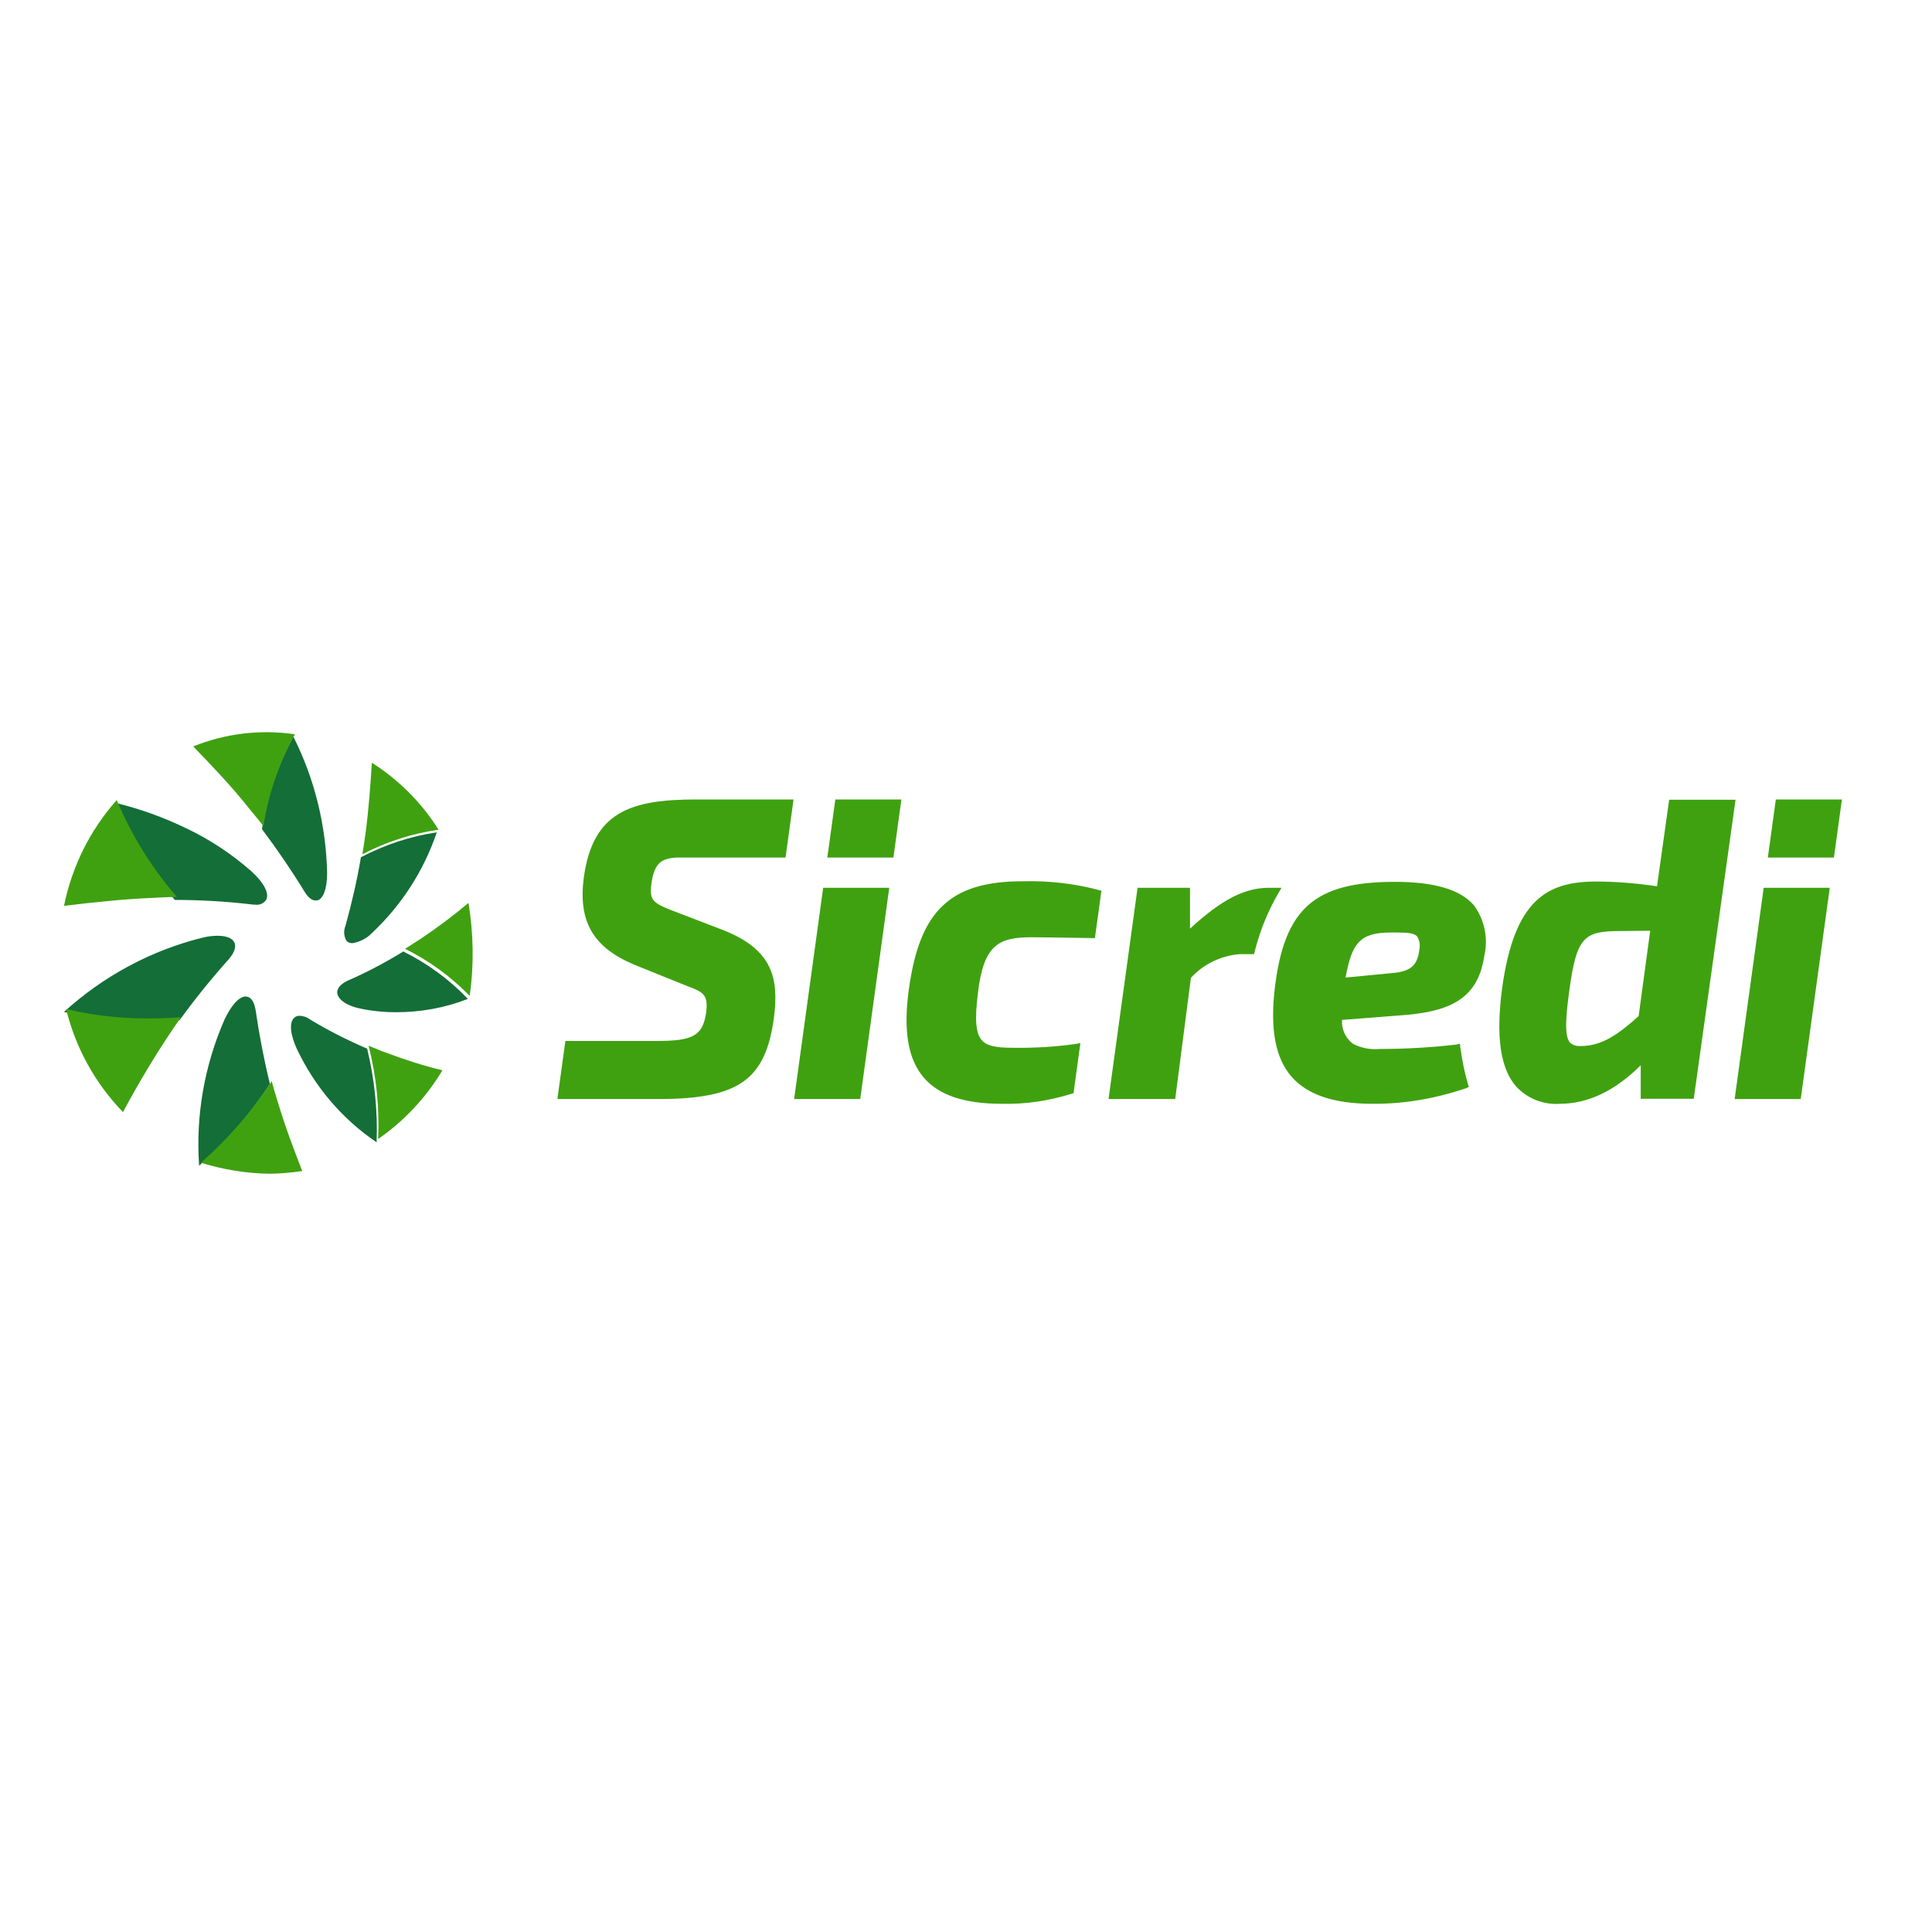
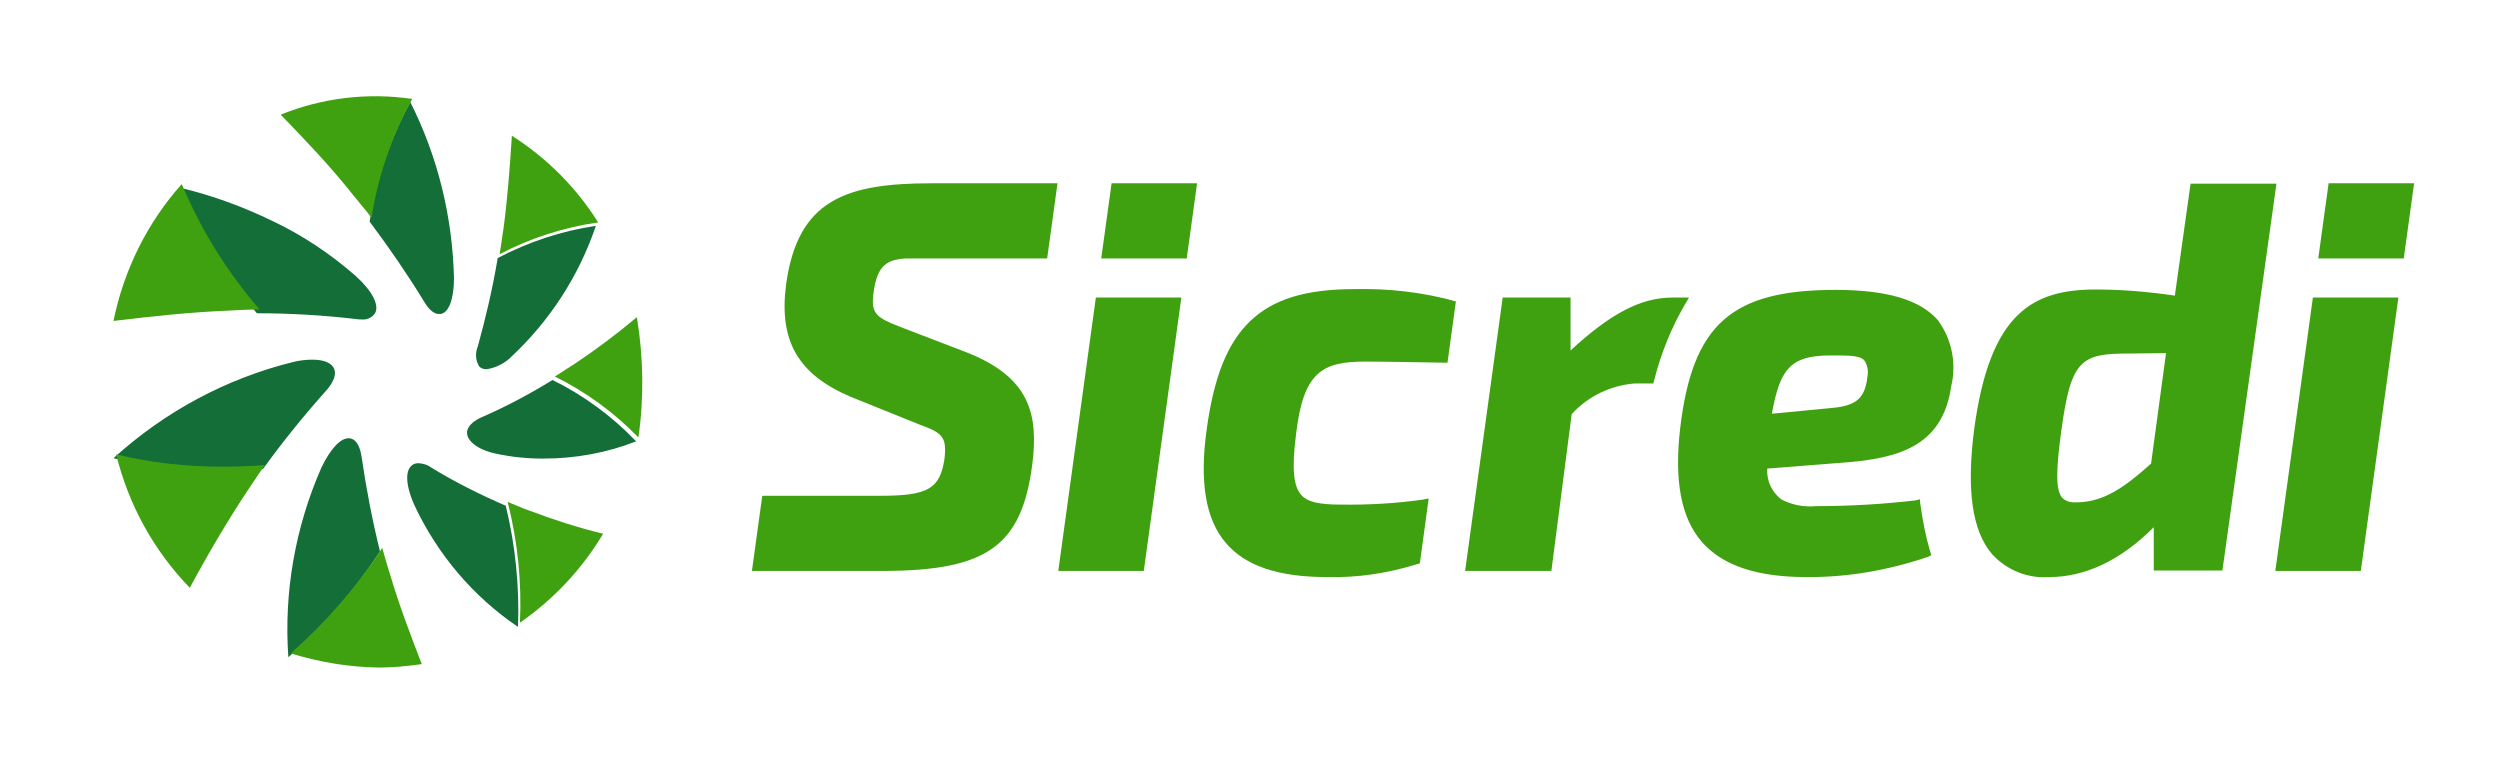
- <svg xmlns="http://www.w3.org/2000/svg" version="1.1" id="layer" x="0px" y="0px" viewBox="-153 -46 652 652" style="enable-background:new -153 -46 652 652;" xml:space="preserve">
-   <style type="text/css">
- 	.st0{fill:#146E37;}
- 	.st1{fill:#3FA110;}
- </style>
-   <path class="st0" d="M-85.8,347.4L-85.8,347.4c-1.2-16.9,1.8-33.9,8.6-49.4c2.3-4.8,4.9-7.7,7.1-7.7c0.2,0,0.5,0,0.7,0.1  c1.4,0.4,2.3,2.1,2.7,4.7c1.2,8.3,2.8,16.6,4.8,24.7c0,0,0,0,0,0C-68.6,330.1-76.7,339.3-85.8,347.4L-85.8,347.4z M-25.9,339.5  L-25.9,339.5c-11.7-7.9-21-18.9-27-31.7c-1.8-3.9-2.9-8.8-0.6-10.5c0.5-0.4,1.1-0.5,1.7-0.5c1.2,0.1,2.3,0.4,3.2,1.1  c6.2,3.8,12.8,7.1,19.5,10l0,0v0C-26.6,318.2-25.5,328.9-25.9,339.5L-25.9,339.5z M-103.8,298.7c-9.3,0.1-18.6-1-27.6-3.2  c13.3-12.1,29.4-20.8,46.9-25.1c1.6-0.4,3.3-0.6,5-0.6c3.1,0,5.1,0.9,5.7,2.5c0.5,1.4-0.2,3.3-1.9,5.3c-5.9,6.6-11.5,13.5-16.7,20.7  h0C-96.4,298.6-100.2,298.7-103.8,298.7z M-19.3,295.6c-4.2,0-8.3-0.4-12.4-1.3c-4.7-1-7.6-3.3-7.5-5.6c0.1-1.4,1.4-2.7,3.4-3.7  c6.5-2.8,12.9-6.2,18.9-9.9h0c8.1,4,15.5,9.4,21.8,16C-2.7,294.1-11,295.6-19.3,295.6z M-34.1,272.3c-0.7,0-1.4-0.2-1.9-0.7  c-1-1.6-1.1-3.5-0.4-5.2c2.1-7.6,3.9-15.3,5.2-23.1h0c8-4.2,16.7-7.1,25.6-8.4c-4.4,13-11.9,24.6-21.9,34  C-29.2,270.7-31.6,271.9-34.1,272.3z M-66.9,259.3c-0.4,0-0.9,0-1.3-0.1c-8.6-1-17.2-1.5-25.8-1.5l0,0c-8.4-9.8-15.3-20.9-20.3-32.8  c8.5,2,16.7,5,24.5,8.8c7.8,3.7,15.1,8.6,21.6,14.3c4.3,3.9,6.2,7.6,5,9.7C-64,258.9-65.4,259.5-66.9,259.3z M-46.5,257.9  c-1.3,0-2.6-1.1-3.8-3.1c-4.4-7.2-9.2-14.2-14.3-21v0v0c1.7-10.9,5.3-21.4,10.6-31.2c7.2,14.3,11,29.9,11.4,45.9  c0,5.6-1.4,9.2-3.6,9.4C-46.4,257.8-46.5,257.9-46.5,257.9z" />
-   <path class="st1" d="M-62.1,350.1L-62.1,350.1c-7.8-0.1-15.6-1.4-23.1-3.7c9.2-8.1,17.2-17.3,23.9-27.5l0,0c0.5,1.8,1.1,4,1.7,5.9  l0.3,0.9c2.4,8.2,5.6,16.5,8.3,23.5C-54.6,349.7-58.4,350.1-62.1,350.1z M-25.4,338.4L-25.4,338.4c0.5-10.6-0.6-21.2-3.2-31.5  c0,0,0,0,0,0c1,0.4,2.2,0.9,3.4,1.4c0.7,0.3,1.4,0.6,2.1,0.8c6.3,2.4,12.8,4.5,19.4,6.1C-9.2,324.4-16.6,332.3-25.4,338.4  L-25.4,338.4z M-111.5,329.3L-111.5,329.3c-9.4-9.7-16-21.7-19.2-34.8c9,2.2,18.3,3.2,27.5,3.2c3.7,0,7.4-0.1,11.3-0.4h0  c-1.1,1.5-2.3,3.3-3.5,5.1l-1,1.5C-101.1,311-106,319.1-111.5,329.3L-111.5,329.3z M5.5,290.1L5.5,290.1  c-6.3-6.5-13.7-11.9-21.8-15.9h0c1-0.6,2-1.3,3.1-2c0.6-0.4,1.3-0.8,1.9-1.2c5.7-3.8,11.2-7.9,16.4-12.3  C6.8,269.1,7,279.7,5.5,290.1L5.5,290.1z M-131.4,259.7L-131.4,259.7c2.7-13.3,8.8-25.6,17.8-35.7c5,11.9,11.8,22.9,20.3,32.7l0,0v0  h0c-1.8,0-4,0.1-6.1,0.2h-0.1l-1.6,0.1C-111.6,257.4-122.3,258.6-131.4,259.7L-131.4,259.7z M-30.7,242.3L-30.7,242.3  c0.3-1.8,0.6-4,0.9-6l0.1-0.6c1.1-8.2,1.7-16.5,2.2-24.3c9.1,5.8,16.8,13.5,22.5,22.6C-14,235.3-22.7,238.1-30.7,242.3L-30.7,242.3  L-30.7,242.3z M-64.1,232.8L-64.1,232.8c-0.8-1.1-1.9-2.4-2.9-3.6c-0.6-0.8-1.2-1.5-1.8-2.2c-6-7.6-12.7-14.6-19-21.1  c10.9-4.4,22.7-5.8,34.3-4.1C-58.8,211.4-62.4,221.9-64.1,232.8L-64.1,232.8L-64.1,232.8z" />
-   <path class="st1" d="M373.4,326.5c-5.6,0.4-11-1.8-14.8-5.9c-5.3-6.1-6.8-16.9-4.7-32.9c4.1-30.1,15.2-36.2,31.7-36.2  c6.9,0,13.8,0.6,20.6,1.6l4.1-29.2h22.4l-14.1,100.9h-17.9v-11.3C392,322.2,382.8,326.5,373.4,326.5z M394.2,268.2  c-12.5,0-15.1,1.6-17.6,20.1c-1.3,9.5-1.6,15.4,0.2,17.5c0.9,0.9,2.2,1.3,3.5,1.2c0.2,0,0.4,0,0.5,0c6.8-0.1,12.2-3.8,19.2-10.1  l3.9-28.8L394.2,268.2z M310.1,326.5c-12.9,0-21.8-3-27.2-9.1c-5.5-6.3-7.3-16-5.7-29.8c3.2-27,13.4-36,40.5-36  c13.4,0,22.1,2.6,26.7,7.9c3.6,4.9,4.9,11.2,3.5,17.1c-2.2,15.2-12.6,19-28.8,20.1l-19.2,1.5c-0.2,3.1,1.1,6,3.6,8  c2.8,1.5,6,2.1,9.1,1.8c8.7,0,17.4-0.5,26-1.5l1.1-0.3l0.1,1.1c0.6,4.3,1.4,8.5,2.6,12.6l0.3,0.9l-0.8,0.4  C331.6,324.7,320.9,326.6,310.1,326.5z M318.4,268.7c-0.7,0-1.4,0-2.1,0c-10.6,0-13.1,3.8-15.2,15.2l14.6-1.4  c6.5-0.5,9.6-1.8,10.3-8.1c0.3-1.5,0.1-3-0.7-4.3C324.4,268.9,322,268.7,318.4,268.7L318.4,268.7z M185.1,326.5  c-12.7,0-21.3-2.9-26.4-8.9c-5.3-6.2-6.9-15.9-5-29.6c1.9-13.8,5.4-22.5,11.3-28.2c6-5.8,14.6-8.4,27.3-8.4  c8.9-0.2,17.8,0.8,26.4,3.2l-2.2,16c-0.1,0-16.8-0.3-21.4-0.3c-11.2,0-16.2,2.6-18.1,19c-1.1,8.8-0.7,13.4,1.3,15.7  c1.6,1.9,4.6,2.6,10.4,2.6c7.2,0.1,14.3-0.3,21.4-1.3l1.5-0.3l-2.3,16.9l-0.6,0.2C201,325.5,193.1,326.7,185.1,326.5z M454.7,324.9  h-22.3l9.8-71.3h22.3L454.7,324.9L454.7,324.9z M243.6,324.9h-22.5l9.8-71.3h17.7v13.8c10.4-9.6,18.3-13.8,26.6-13.8h4.3l-0.9,1.5  c-3.7,6.3-6.4,13-8.2,20.1l-0.2,0.8h-4.8c-6.3,0.5-12.2,3.3-16.5,8L243.6,324.9L243.6,324.9z M137.3,324.9H115l9.8-71.3h22.3  L137.3,324.9L137.3,324.9z M69.6,324.9H35.1l2.7-19.6h30.8c12.4,0,15.5-1.8,16.7-9.5c0.7-5.8-0.5-6.9-6.3-9l-18.1-7.3  C47.2,273.7,42.1,265,44,250.3c3-22.3,15.7-26.5,38-26.5h32.8l-2.7,19.6H75.3c-4.9,0.3-7.4,1.7-8.4,8.4c-0.9,5.9,0.3,6.9,7,9.5  l17.2,6.6c16.5,6.5,18.8,16.1,17.1,29.4C105.4,318.4,96.4,324.8,69.6,324.9L69.6,324.9z M465.9,243.4h-22.3l2.7-19.6h22.3  L465.9,243.4L465.9,243.4z M148.5,243.4h-22.3l2.7-19.6h22.3L148.5,243.4L148.5,243.4z" />
+ <svg xmlns="http://www.w3.org/2000/svg" width="652" height="200" xml:space="preserve" version="1.1">
+   <g>
+     <path id="svg_1" fill="#146E37" d="m75.2,171.4l0,0c-1.2,-16.9 1.8,-33.9 8.6,-49.4c2.3,-4.8 4.9,-7.7 7.1,-7.7c0.2,0 0.5,0 0.7,0.1c1.4,0.4 2.3,2.1 2.7,4.7c1.2,8.3 2.8,16.6 4.8,24.7c0,0 0,0 0,0c-6.7,10.3 -14.8,19.5 -23.9,27.6l0,0zm59.9,-7.9l0,0c-11.7,-7.9 -21,-18.9 -27,-31.7c-1.8,-3.9 -2.9,-8.8 -0.6,-10.5c0.5,-0.4 1.1,-0.5 1.7,-0.5c1.2,0.1 2.3,0.4 3.2,1.1c6.2,3.8 12.8,7.1 19.5,10l0,0l0,0c2.5,10.3 3.6,21 3.2,31.6l0,0zm-77.9,-40.8c-9.3,0.1 -18.6,-1 -27.6,-3.2c13.3,-12.1 29.4,-20.8 46.9,-25.1c1.6,-0.4 3.3,-0.6 5,-0.6c3.1,0 5.1,0.9 5.7,2.5c0.5,1.4 -0.2,3.3 -1.9,5.3c-5.9,6.6 -11.5,13.5 -16.7,20.7l0,0c-4,0.3 -7.8,0.4 -11.4,0.4zm84.5,-3.1c-4.2,0 -8.3,-0.4 -12.4,-1.3c-4.7,-1 -7.6,-3.3 -7.5,-5.6c0.1,-1.4 1.4,-2.7 3.4,-3.7c6.5,-2.8 12.9,-6.2 18.9,-9.9l0,0c8.1,4 15.5,9.4 21.8,16c-7.6,3 -15.9,4.5 -24.2,4.5zm-14.8,-23.3c-0.7,0 -1.4,-0.2 -1.9,-0.7c-1,-1.6 -1.1,-3.5 -0.4,-5.2c2.1,-7.6 3.9,-15.3 5.2,-23.1l0,0c8,-4.2 16.7,-7.1 25.6,-8.4c-4.4,13 -11.9,24.6 -21.9,34c-1.7,1.8 -4.1,3 -6.6,3.4zm-32.8,-13c-0.4,0 -0.9,0 -1.3,-0.1c-8.6,-1 -17.2,-1.5 -25.8,-1.5l0,0c-8.4,-9.8 -15.3,-20.9 -20.3,-32.8c8.5,2 16.7,5 24.5,8.8c7.8,3.7 15.1,8.6 21.6,14.3c4.3,3.9 6.2,7.6 5,9.7c-0.8,1.2 -2.2,1.8 -3.7,1.6zm20.4,-1.4c-1.3,0 -2.6,-1.1 -3.8,-3.1c-4.4,-7.2 -9.2,-14.2 -14.3,-21l0,0l0,0c1.7,-10.9 5.3,-21.4 10.6,-31.2c7.2,14.3 11,29.9 11.4,45.9c0,5.6 -1.4,9.2 -3.6,9.4c-0.2,-0.1 -0.3,0 -0.3,0z" class="st0" />
+     <path id="svg_2" fill="#3FA110" d="m98.9,174.1l0,0c-7.8,-0.1 -15.6,-1.4 -23.1,-3.7c9.2,-8.1 17.2,-17.3 23.9,-27.5l0,0c0.5,1.8 1.1,4 1.7,5.9l0.3,0.9c2.4,8.2 5.6,16.5 8.3,23.5c-3.6,0.5 -7.4,0.9 -11.1,0.9zm36.7,-11.7l0,0c0.5,-10.6 -0.6,-21.2 -3.2,-31.5c0,0 0,0 0,0c1,0.4 2.2,0.9 3.4,1.4c0.7,0.3 1.4,0.6 2.1,0.8c6.3,2.4 12.8,4.5 19.4,6.1c-5.5,9.2 -12.9,17.1 -21.7,23.2l0,0zm-86.1,-9.1l0,0c-9.4,-9.7 -16,-21.7 -19.2,-34.8c9,2.2 18.3,3.2 27.5,3.2c3.7,0 7.4,-0.1 11.3,-0.4l0,0c-1.1,1.5 -2.3,3.3 -3.5,5.1l-1,1.5c-4.7,7.1 -9.6,15.2 -15.1,25.4l0,0zm117,-39.2l0,0c-6.3,-6.5 -13.7,-11.9 -21.8,-15.9l0,0c1,-0.6 2,-1.3 3.1,-2c0.6,-0.4 1.3,-0.8 1.9,-1.2c5.7,-3.8 11.2,-7.9 16.4,-12.3c1.7,10.4 1.9,21 0.4,31.4l0,0zm-136.9,-30.4l0,0c2.7,-13.3 8.8,-25.6 17.8,-35.7c5,11.9 11.8,22.9 20.3,32.7l0,0l0,0l0,0c-1.8,0 -4,0.1 -6.1,0.2l-0.1,0l-1.6,0.1c-10.5,0.4 -21.2,1.6 -30.3,2.7l0,0zm100.7,-17.4l0,0c0.3,-1.8 0.6,-4 0.9,-6l0.1,-0.6c1.1,-8.2 1.7,-16.5 2.2,-24.3c9.1,5.8 16.8,13.5 22.5,22.6c-9,1.3 -17.7,4.1 -25.7,8.3l0,0l0,0zm-33.4,-9.5l0,0c-0.8,-1.1 -1.9,-2.4 -2.9,-3.6c-0.6,-0.8 -1.2,-1.5 -1.8,-2.2c-6,-7.6 -12.7,-14.6 -19,-21.1c10.9,-4.4 22.7,-5.8 34.3,-4.1c-5.3,9.6 -8.9,20.1 -10.6,31l0,0l0,0z" class="st1" />
+     <path id="svg_3" fill="#3FA110" d="m534.4,150.5c-5.6,0.4 -11,-1.8 -14.8,-5.9c-5.3,-6.1 -6.8,-16.9 -4.7,-32.9c4.1,-30.1 15.2,-36.2 31.7,-36.2c6.9,0 13.8,0.6 20.6,1.6l4.1,-29.2l22.4,0l-14.1,100.9l-17.9,0l0,-11.3c-8.7,8.7 -17.9,13 -27.3,13zm20.8,-58.3c-12.5,0 -15.1,1.6 -17.6,20.1c-1.3,9.5 -1.6,15.4 0.2,17.5c0.9,0.9 2.2,1.3 3.5,1.2c0.2,0 0.4,0 0.5,0c6.8,-0.1 12.2,-3.8 19.2,-10.1l3.9,-28.8l-9.7,0.1zm-84.1,58.3c-12.9,0 -21.8,-3 -27.2,-9.1c-5.5,-6.3 -7.3,-16 -5.7,-29.8c3.2,-27 13.4,-36 40.5,-36c13.4,0 22.1,2.6 26.7,7.9c3.6,4.9 4.9,11.2 3.5,17.1c-2.2,15.2 -12.6,19 -28.8,20.1l-19.2,1.5c-0.2,3.1 1.1,6 3.6,8c2.8,1.5 6,2.1 9.1,1.8c8.7,0 17.4,-0.5 26,-1.5l1.1,-0.3l0.1,1.1c0.6,4.3 1.4,8.5 2.6,12.6l0.3,0.9l-0.8,0.4c-10.3,3.5 -21,5.4 -31.8,5.3zm8.3,-57.8c-0.7,0 -1.4,0 -2.1,0c-10.6,0 -13.1,3.8 -15.2,15.2l14.6,-1.4c6.5,-0.5 9.6,-1.8 10.3,-8.1c0.3,-1.5 0.1,-3 -0.7,-4.3c-0.9,-1.2 -3.3,-1.4 -6.9,-1.4l0,0zm-133.3,57.8c-12.7,0 -21.3,-2.9 -26.4,-8.9c-5.3,-6.2 -6.9,-15.9 -5,-29.6c1.9,-13.8 5.4,-22.5 11.3,-28.2c6,-5.8 14.6,-8.4 27.3,-8.4c8.9,-0.2 17.8,0.8 26.4,3.2l-2.2,16c-0.1,0 -16.8,-0.3 -21.4,-0.3c-11.2,0 -16.2,2.6 -18.1,19c-1.1,8.8 -0.7,13.4 1.3,15.7c1.6,1.9 4.6,2.6 10.4,2.6c7.2,0.1 14.3,-0.3 21.4,-1.3l1.5,-0.3l-2.3,16.9l-0.6,0.2c-7.7,2.4 -15.6,3.6 -23.6,3.4zm269.6,-1.6l-22.3,0l9.8,-71.3l22.3,0l-9.8,71.3l0,0zm-211.1,0l-22.5,0l9.8,-71.3l17.7,0l0,13.8c10.4,-9.6 18.3,-13.8 26.6,-13.8l4.3,0l-0.9,1.5c-3.7,6.3 -6.4,13 -8.2,20.1l-0.2,0.8l-4.8,0c-6.3,0.5 -12.2,3.3 -16.5,8l-5.3,40.9l0,0zm-106.3,0l-22.3,0l9.8,-71.3l22.3,0l-9.8,71.3l0,0zm-67.7,0l-34.5,0l2.7,-19.6l30.8,0c12.4,0 15.5,-1.8 16.7,-9.5c0.7,-5.8 -0.5,-6.9 -6.3,-9l-18.1,-7.3c-13.7,-5.8 -18.8,-14.5 -16.9,-29.2c3,-22.3 15.7,-26.5 38,-26.5l32.8,0l-2.7,19.6l-36.8,0c-4.9,0.3 -7.4,1.7 -8.4,8.4c-0.9,5.9 0.3,6.9 7,9.5l17.2,6.6c16.5,6.5 18.8,16.1 17.1,29.4c-2.8,21.1 -11.8,27.5 -38.6,27.6l0,0zm396.3,-81.5l-22.3,0l2.7,-19.6l22.3,0l-2.7,19.6l0,0zm-317.4,0l-22.3,0l2.7,-19.6l22.3,0l-2.7,19.6l0,0z" class="st1" />
+   </g>
</svg>
